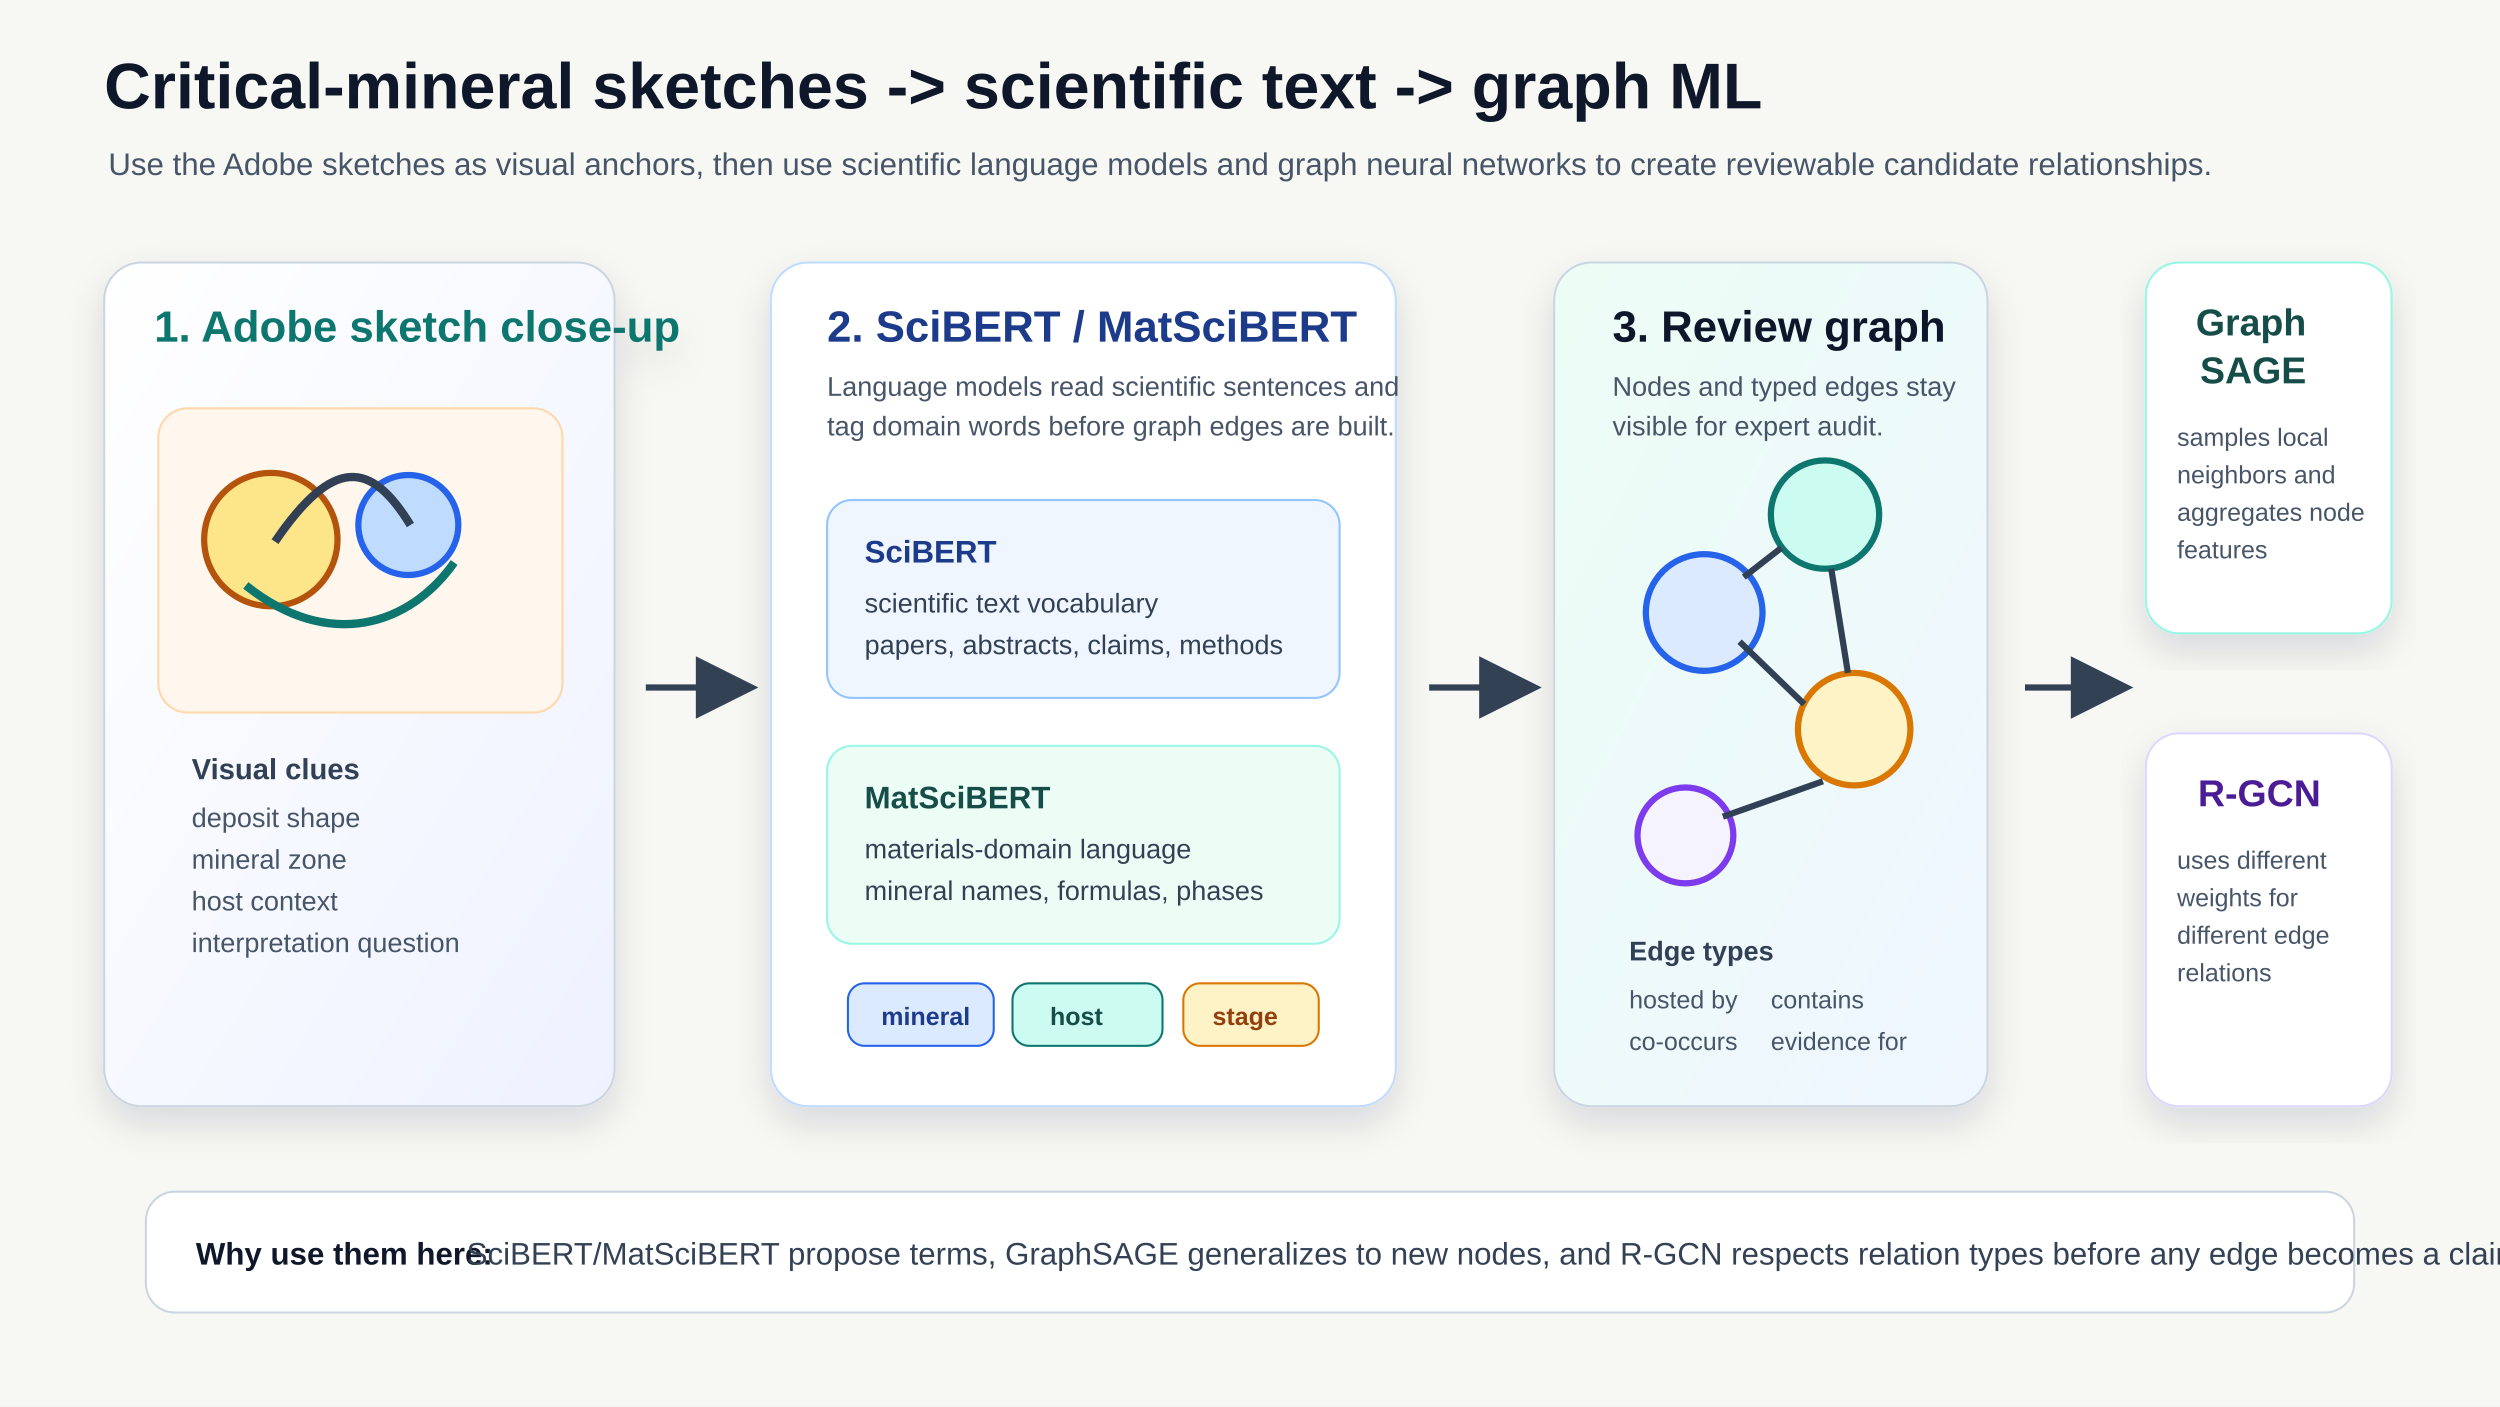
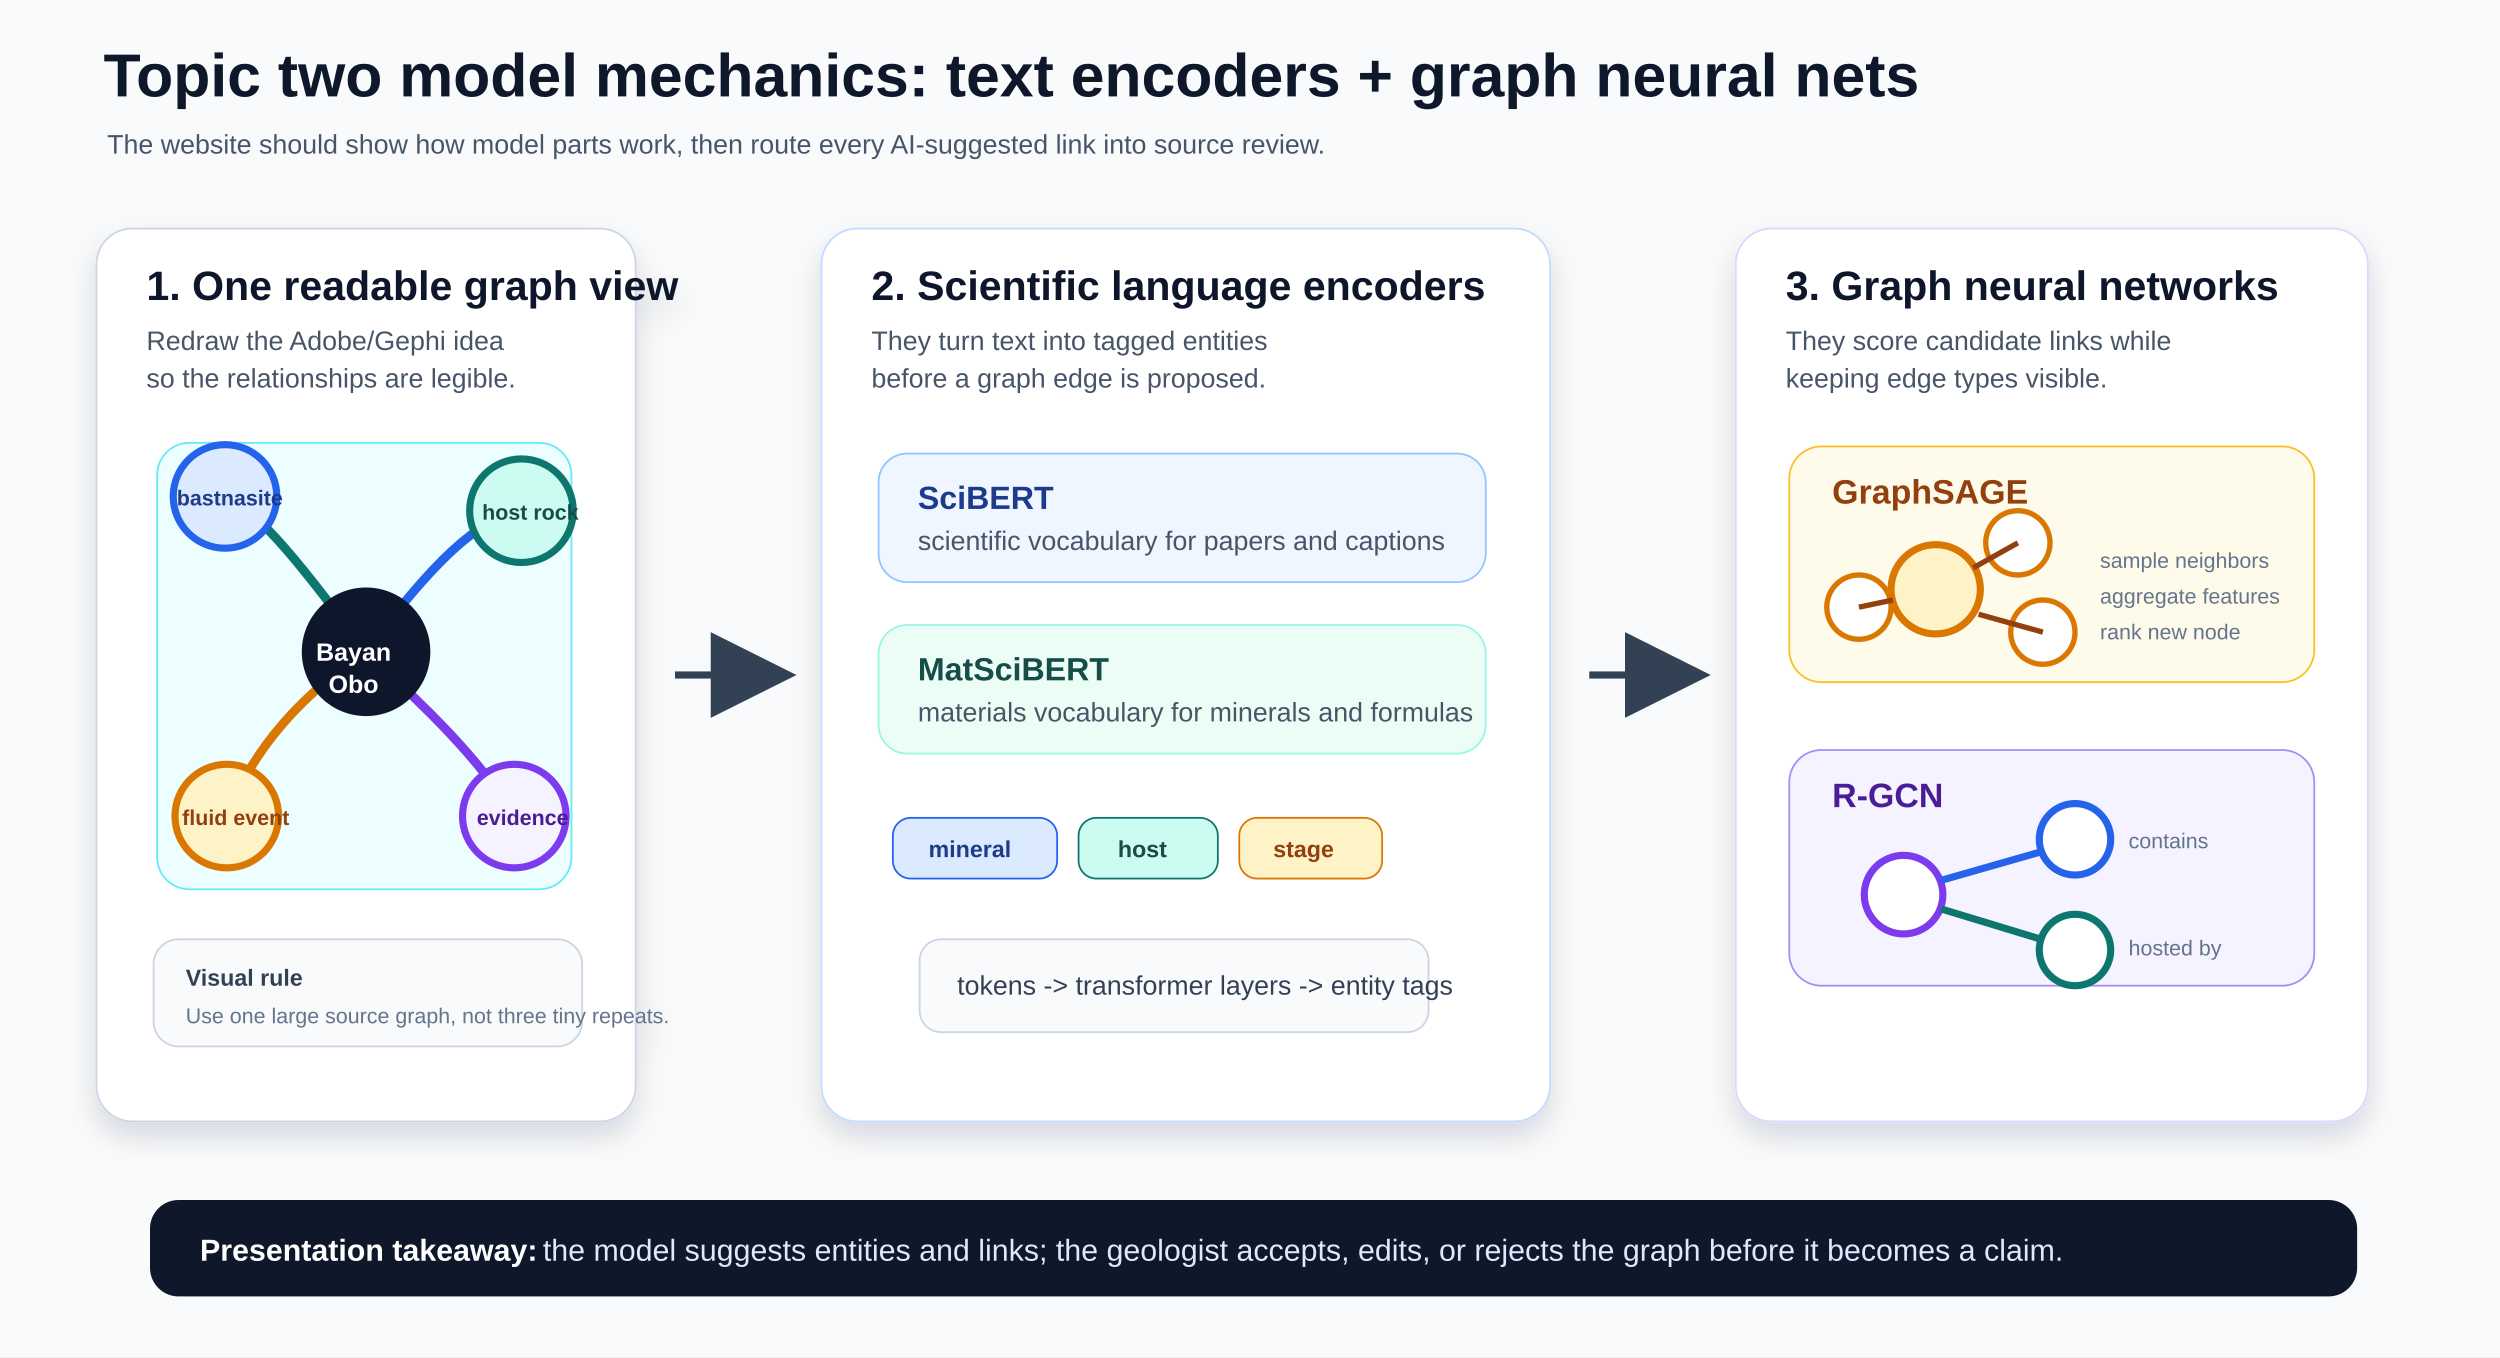
- <svg xmlns="http://www.w3.org/2000/svg" viewBox="0 0 1200 675" role="img" aria-labelledby="title desc">
+ <svg xmlns="http://www.w3.org/2000/svg" viewBox="0 0 1400 760" role="img" aria-labelledby="title desc">
  <defs>
-     <linearGradient id="paper" x1="0" y1="0" x2="1" y2="1">
-       <stop offset="0" stop-color="#ffffff" />
-       <stop offset="1" stop-color="#eef2ff" />
-     </linearGradient>
-     <linearGradient id="graph" x1="0" y1="0" x2="1" y2="1">
-       <stop offset="0" stop-color="#ecfdf5" />
-       <stop offset="1" stop-color="#eff6ff" />
-     </linearGradient>
-     <filter id="shadow" x="-10%" y="-10%" width="120%" height="120%">
-       <feDropShadow dx="0" dy="8" stdDeviation="9" flood-color="#0f172a" flood-opacity="0.13" />
+     <filter id="shadow" x="-12%" y="-12%" width="124%" height="124%">
+       <feDropShadow dx="0" dy="8" stdDeviation="8" flood-color="#0f172a" flood-opacity="0.14" />
    </filter>
-     <marker id="arrow" markerWidth="10" markerHeight="10" refX="8" refY="5" orient="auto">
-       <path d="M0,0 L10,5 L0,10 Z" fill="#334155" />
+     <marker id="arrow" markerWidth="12" markerHeight="12" refX="10" refY="6" orient="auto">
+       <path d="M0,0 L12,6 L0,12 Z" fill="#334155" />
    </marker>
+     <style>
+       text { font-family: Arial, sans-serif; }
+       .panel { filter: url(#shadow); }
+       .card-title { fill: #0f172a; font-size: 23px; font-weight: 800; }
+       .small { fill: #475569; font-size: 15px; }
+       .label { fill: #334155; font-size: 13px; font-weight: 700; }
+       .tiny { fill: #64748b; font-size: 12px; }
+       .chip-text { font-size: 13px; font-weight: 800; }
+     </style>
  </defs>
-   <rect width="1200" height="675" fill="#f7f8f4" />
-   <text x="50" y="52" fill="#0f172a" font-family="Arial, sans-serif" font-size="31" font-weight="800">Critical-mineral sketches -&gt; scientific text -&gt; graph ML</text>
-   <text x="52" y="84" fill="#475569" font-family="Arial, sans-serif" font-size="15">Use the Adobe sketches as visual anchors, then use scientific language models and graph neural networks to create reviewable candidate relationships.</text>
-   <g filter="url(#shadow)">
-     <rect x="50" y="126" width="245" height="405" rx="18" fill="url(#paper)" stroke="#cbd5e1" />
-     <text x="74" y="164" fill="#0f766e" font-family="Arial, sans-serif" font-size="21" font-weight="800">1. Adobe sketch close-up</text>
-     <rect x="76" y="196" width="194" height="146" rx="14" fill="#fff7ed" stroke="#fed7aa" />
-     <circle cx="130" cy="259" r="32" fill="#fde68a" stroke="#b45309" stroke-width="3" />
-     <circle cx="196" cy="252" r="24" fill="#bfdbfe" stroke="#2563eb" stroke-width="3" />
-     <path d="M132 260 C160 219, 178 221, 197 252" fill="none" stroke="#334155" stroke-width="4" />
-     <path d="M118 281 C158 313, 197 300, 218 270" fill="none" stroke="#0f766e" stroke-width="4" />
-     <text x="92" y="374" fill="#334155" font-family="Arial, sans-serif" font-size="14" font-weight="700">Visual clues</text>
-     <text x="92" y="397" fill="#475569" font-family="Arial, sans-serif" font-size="13">deposit shape</text>
-     <text x="92" y="417" fill="#475569" font-family="Arial, sans-serif" font-size="13">mineral zone</text>
-     <text x="92" y="437" fill="#475569" font-family="Arial, sans-serif" font-size="13">host context</text>
-     <text x="92" y="457" fill="#475569" font-family="Arial, sans-serif" font-size="13">interpretation question</text>
+   <rect width="1400" height="760" fill="#f8fafc" />
+   <text x="58" y="54" fill="#0f172a" font-size="34" font-weight="900">Topic two model mechanics: text encoders + graph neural nets</text>
+   <text x="60" y="86" class="small">The website should show how model parts work, then route every AI-suggested link into source review.</text>
+   <g class="panel">
+     <rect x="54" y="128" width="302" height="500" rx="20" fill="#ffffff" stroke="#cbd5e1" />
+     <text x="82" y="168" class="card-title">1. One readable graph view</text>
+     <text x="82" y="196" class="small">Redraw the Adobe/Gephi idea</text>
+     <text x="82" y="217" class="small">so the relationships are legible.</text>
+     <rect x="88" y="248" width="232" height="250" rx="18" fill="#ecfeff" stroke="#67e8f9" />
+     <path d="M205 365 C170 318, 145 286, 126 278" fill="none" stroke="#0f766e" stroke-width="5" />
+     <path d="M205 365 C242 315, 268 290, 292 286" fill="none" stroke="#2563eb" stroke-width="5" />
+     <path d="M205 365 C160 395, 139 427, 127 457" fill="none" stroke="#d97706" stroke-width="5" />
+     <path d="M205 365 C239 397, 268 424, 288 457" fill="none" stroke="#7c3aed" stroke-width="5" />
+     <circle cx="205" cy="365" r="36" fill="#0f172a" />
+     <text x="177" y="370" fill="#ffffff" font-size="14" font-weight="800">Bayan</text>
+     <text x="184" y="388" fill="#ffffff" font-size="14" font-weight="800">Obo</text>
+     <circle cx="126" cy="278" r="29" fill="#dbeafe" stroke="#2563eb" stroke-width="4" />
+     <text x="99" y="283" fill="#1e3a8a" font-size="12" font-weight="800">bastnasite</text>
+     <circle cx="292" cy="286" r="29" fill="#ccfbf1" stroke="#0f766e" stroke-width="4" />
+     <text x="270" y="291" fill="#134e4a" font-size="12" font-weight="800">host rock</text>
+     <circle cx="127" cy="457" r="29" fill="#fef3c7" stroke="#d97706" stroke-width="4" />
+     <text x="102" y="462" fill="#92400e" font-size="12" font-weight="800">fluid event</text>
+     <circle cx="288" cy="457" r="29" fill="#f5f3ff" stroke="#7c3aed" stroke-width="4" />
+     <text x="267" y="462" fill="#4c1d95" font-size="12" font-weight="800">evidence</text>
+     <rect x="86" y="526" width="240" height="60" rx="14" fill="#f8fafc" stroke="#cbd5e1" />
+     <text x="104" y="552" class="label">Visual rule</text>
+     <text x="104" y="573" class="tiny">Use one large source graph, not three tiny repeats.</text>
  </g>
-   <path d="M310 330 H358" stroke="#334155" stroke-width="3" marker-end="url(#arrow)" fill="none" />
-   <g filter="url(#shadow)">
-     <rect x="370" y="126" width="300" height="405" rx="18" fill="#ffffff" stroke="#bfdbfe" />
-     <text x="397" y="164" fill="#1e3a8a" font-family="Arial, sans-serif" font-size="21" font-weight="800">2. SciBERT / MatSciBERT</text>
-     <text x="397" y="190" fill="#475569" font-family="Arial, sans-serif" font-size="13">Language models read scientific sentences and</text>
-     <text x="397" y="209" fill="#475569" font-family="Arial, sans-serif" font-size="13">tag domain words before graph edges are built.</text>
-     <rect x="397" y="240" width="246" height="95" rx="12" fill="#eff6ff" stroke="#93c5fd" />
-     <text x="415" y="270" fill="#1e3a8a" font-family="Arial, sans-serif" font-size="15" font-weight="800">SciBERT</text>
-     <text x="415" y="294" fill="#334155" font-family="Arial, sans-serif" font-size="13">scientific text vocabulary</text>
-     <text x="415" y="314" fill="#334155" font-family="Arial, sans-serif" font-size="13">papers, abstracts, claims, methods</text>
-     <rect x="397" y="358" width="246" height="95" rx="12" fill="#ecfdf5" stroke="#99f6e4" />
-     <text x="415" y="388" fill="#134e4a" font-family="Arial, sans-serif" font-size="15" font-weight="800">MatSciBERT</text>
-     <text x="415" y="412" fill="#334155" font-family="Arial, sans-serif" font-size="13">materials-domain language</text>
-     <text x="415" y="432" fill="#334155" font-family="Arial, sans-serif" font-size="13">mineral names, formulas, phases</text>
-     <rect x="407" y="472" width="70" height="30" rx="8" fill="#dbeafe" stroke="#2563eb" />
-     <text x="423" y="492" fill="#1e3a8a" font-family="Arial, sans-serif" font-size="12" font-weight="800">mineral</text>
-     <rect x="486" y="472" width="72" height="30" rx="8" fill="#ccfbf1" stroke="#0f766e" />
-     <text x="504" y="492" fill="#134e4a" font-family="Arial, sans-serif" font-size="12" font-weight="800">host</text>
-     <rect x="568" y="472" width="65" height="30" rx="8" fill="#fef3c7" stroke="#d97706" />
-     <text x="582" y="492" fill="#92400e" font-family="Arial, sans-serif" font-size="12" font-weight="800">stage</text>
+   <path d="M378 378 H438" stroke="#334155" stroke-width="4" marker-end="url(#arrow)" fill="none" />
+   <g class="panel">
+     <rect x="460" y="128" width="408" height="500" rx="20" fill="#ffffff" stroke="#bfdbfe" />
+     <text x="488" y="168" class="card-title">2. Scientific language encoders</text>
+     <text x="488" y="196" class="small">They turn text into tagged entities</text>
+     <text x="488" y="217" class="small">before a graph edge is proposed.</text>
+     <rect x="492" y="254" width="340" height="72" rx="16" fill="#eff6ff" stroke="#93c5fd" />
+     <text x="514" y="285" fill="#1e3a8a" font-size="18" font-weight="900">SciBERT</text>
+     <text x="514" y="308" class="small">scientific vocabulary for papers and captions</text>
+     <rect x="492" y="350" width="340" height="72" rx="16" fill="#ecfdf5" stroke="#99f6e4" />
+     <text x="514" y="381" fill="#134e4a" font-size="18" font-weight="900">MatSciBERT</text>
+     <text x="514" y="404" class="small">materials vocabulary for minerals and formulas</text>
+     <rect x="500" y="458" width="92" height="34" rx="10" fill="#dbeafe" stroke="#2563eb" />
+     <text x="520" y="480" fill="#1e3a8a" class="chip-text">mineral</text>
+     <rect x="604" y="458" width="78" height="34" rx="10" fill="#ccfbf1" stroke="#0f766e" />
+     <text x="626" y="480" fill="#134e4a" class="chip-text">host</text>
+     <rect x="694" y="458" width="80" height="34" rx="10" fill="#fef3c7" stroke="#d97706" />
+     <text x="713" y="480" fill="#92400e" class="chip-text">stage</text>
+     <rect x="515" y="526" width="285" height="52" rx="12" fill="#f8fafc" stroke="#cbd5e1" />
+     <text x="536" y="557" fill="#334155" font-size="15">tokens -&gt; transformer layers -&gt; entity tags</text>
  </g>
-   <path d="M686 330 H734" stroke="#334155" stroke-width="3" marker-end="url(#arrow)" fill="none" />
-   <g filter="url(#shadow)">
-     <rect x="746" y="126" width="208" height="405" rx="18" fill="url(#graph)" stroke="#cbd5e1" />
-     <text x="774" y="164" fill="#0f172a" font-family="Arial, sans-serif" font-size="21" font-weight="800">3. Review graph</text>
-     <text x="774" y="190" fill="#475569" font-family="Arial, sans-serif" font-size="13">Nodes and typed edges stay</text>
-     <text x="774" y="209" fill="#475569" font-family="Arial, sans-serif" font-size="13">visible for expert audit.</text>
-     <circle cx="818" cy="294" r="28" fill="#dbeafe" stroke="#2563eb" stroke-width="3" />
-     <circle cx="876" cy="247" r="26" fill="#ccfbf1" stroke="#0f766e" stroke-width="3" />
-     <circle cx="890" cy="350" r="27" fill="#fef3c7" stroke="#d97706" stroke-width="3" />
-     <circle cx="809" cy="401" r="23" fill="#f5f3ff" stroke="#7c3aed" stroke-width="3" />
-     <path d="M837 277 L855 263" stroke="#334155" stroke-width="3" />
-     <path d="M835 308 L866 338" stroke="#334155" stroke-width="3" />
-     <path d="M875 375 L827 392" stroke="#334155" stroke-width="3" />
-     <path d="M879 273 L887 323" stroke="#334155" stroke-width="3" />
-     <text x="782" y="461" fill="#334155" font-family="Arial, sans-serif" font-size="13" font-weight="700">Edge types</text>
-     <text x="782" y="484" fill="#475569" font-family="Arial, sans-serif" font-size="12">hosted by</text>
-     <text x="850" y="484" fill="#475569" font-family="Arial, sans-serif" font-size="12">contains</text>
-     <text x="782" y="504" fill="#475569" font-family="Arial, sans-serif" font-size="12">co-occurs</text>
-     <text x="850" y="504" fill="#475569" font-family="Arial, sans-serif" font-size="12">evidence for</text>
+   <path d="M890 378 H950" stroke="#334155" stroke-width="4" marker-end="url(#arrow)" fill="none" />
+   <g class="panel">
+     <rect x="972" y="128" width="354" height="500" rx="20" fill="#ffffff" stroke="#ddd6fe" />
+     <text x="1000" y="168" class="card-title">3. Graph neural networks</text>
+     <text x="1000" y="196" class="small">They score candidate links while</text>
+     <text x="1000" y="217" class="small">keeping edge types visible.</text>
+     <rect x="1002" y="250" width="294" height="132" rx="18" fill="#fffbeb" stroke="#fbbf24" />
+     <text x="1026" y="282" fill="#92400e" font-size="19" font-weight="900">GraphSAGE</text>
+     <circle cx="1084" cy="330" r="25" fill="#fef3c7" stroke="#d97706" stroke-width="4" />
+     <circle cx="1041" cy="340" r="18" fill="#ffffff" stroke="#d97706" stroke-width="3" />
+     <circle cx="1130" cy="304" r="18" fill="#ffffff" stroke="#d97706" stroke-width="3" />
+     <circle cx="1144" cy="354" r="18" fill="#ffffff" stroke="#d97706" stroke-width="3" />
+     <path d="M1060 336 L1041 340M1105 318 L1130 304M1108 344 L1144 354" stroke="#92400e" stroke-width="3" />
+     <text x="1176" y="318" class="tiny">sample neighbors</text>
+     <text x="1176" y="338" class="tiny">aggregate features</text>
+     <text x="1176" y="358" class="tiny">rank new node</text>
+     <rect x="1002" y="420" width="294" height="132" rx="18" fill="#f5f3ff" stroke="#a78bfa" />
+     <text x="1026" y="452" fill="#4c1d95" font-size="19" font-weight="900">R-GCN</text>
+     <circle cx="1066" cy="501" r="22" fill="#ffffff" stroke="#7c3aed" stroke-width="4" />
+     <circle cx="1162" cy="470" r="20" fill="#ffffff" stroke="#2563eb" stroke-width="4" />
+     <circle cx="1162" cy="532" r="20" fill="#ffffff" stroke="#0f766e" stroke-width="4" />
+     <path d="M1087 493 L1143 477" stroke="#2563eb" stroke-width="4" />
+     <path d="M1087 509 L1143 526" stroke="#0f766e" stroke-width="4" />
+     <text x="1192" y="475" class="tiny">contains</text>
+     <text x="1192" y="535" class="tiny">hosted by</text>
  </g>
-   <path d="M972 330 H1018" stroke="#334155" stroke-width="3" marker-end="url(#arrow)" fill="none" />
-   <g filter="url(#shadow)">
-     <rect x="1030" y="126" width="118" height="178" rx="16" fill="#ffffff" stroke="#99f6e4" />
-     <text x="1054" y="161" fill="#134e4a" font-family="Arial, sans-serif" font-size="18" font-weight="800">Graph</text>
-     <text x="1056" y="184" fill="#134e4a" font-family="Arial, sans-serif" font-size="18" font-weight="800">SAGE</text>
-     <text x="1045" y="214" fill="#475569" font-family="Arial, sans-serif" font-size="12">samples local</text>
-     <text x="1045" y="232" fill="#475569" font-family="Arial, sans-serif" font-size="12">neighbors and</text>
-     <text x="1045" y="250" fill="#475569" font-family="Arial, sans-serif" font-size="12">aggregates node</text>
-     <text x="1045" y="268" fill="#475569" font-family="Arial, sans-serif" font-size="12">features</text>
-   </g>
-   <g filter="url(#shadow)">
-     <rect x="1030" y="352" width="118" height="179" rx="16" fill="#ffffff" stroke="#ddd6fe" />
-     <text x="1055" y="387" fill="#4c1d95" font-family="Arial, sans-serif" font-size="18" font-weight="800">R-GCN</text>
-     <text x="1045" y="417" fill="#475569" font-family="Arial, sans-serif" font-size="12">uses different</text>
-     <text x="1045" y="435" fill="#475569" font-family="Arial, sans-serif" font-size="12">weights for</text>
-     <text x="1045" y="453" fill="#475569" font-family="Arial, sans-serif" font-size="12">different edge</text>
-     <text x="1045" y="471" fill="#475569" font-family="Arial, sans-serif" font-size="12">relations</text>
-   </g>
-   <g>
-     <rect x="70" y="572" width="1060" height="58" rx="14" fill="#ffffff" stroke="#cbd5e1" />
-     <text x="94" y="607" fill="#0f172a" font-family="Arial, sans-serif" font-size="15" font-weight="800">Why use them here:</text>
-     <text x="224" y="607" fill="#334155" font-family="Arial, sans-serif" font-size="15">SciBERT/MatSciBERT propose terms, GraphSAGE generalizes to new nodes, and R-GCN respects relation types before any edge becomes a claim.</text>
-   </g>
+   <rect x="84" y="672" width="1236" height="54" rx="16" fill="#0f172a" />
+   <text x="112" y="706" fill="#ffffff" font-size="17" font-weight="800">Presentation takeaway:</text>
+   <text x="304" y="706" fill="#dbeafe" font-size="17">the model suggests entities and links; the geologist accepts, edits, or rejects the graph before it becomes a claim.</text>
</svg>
